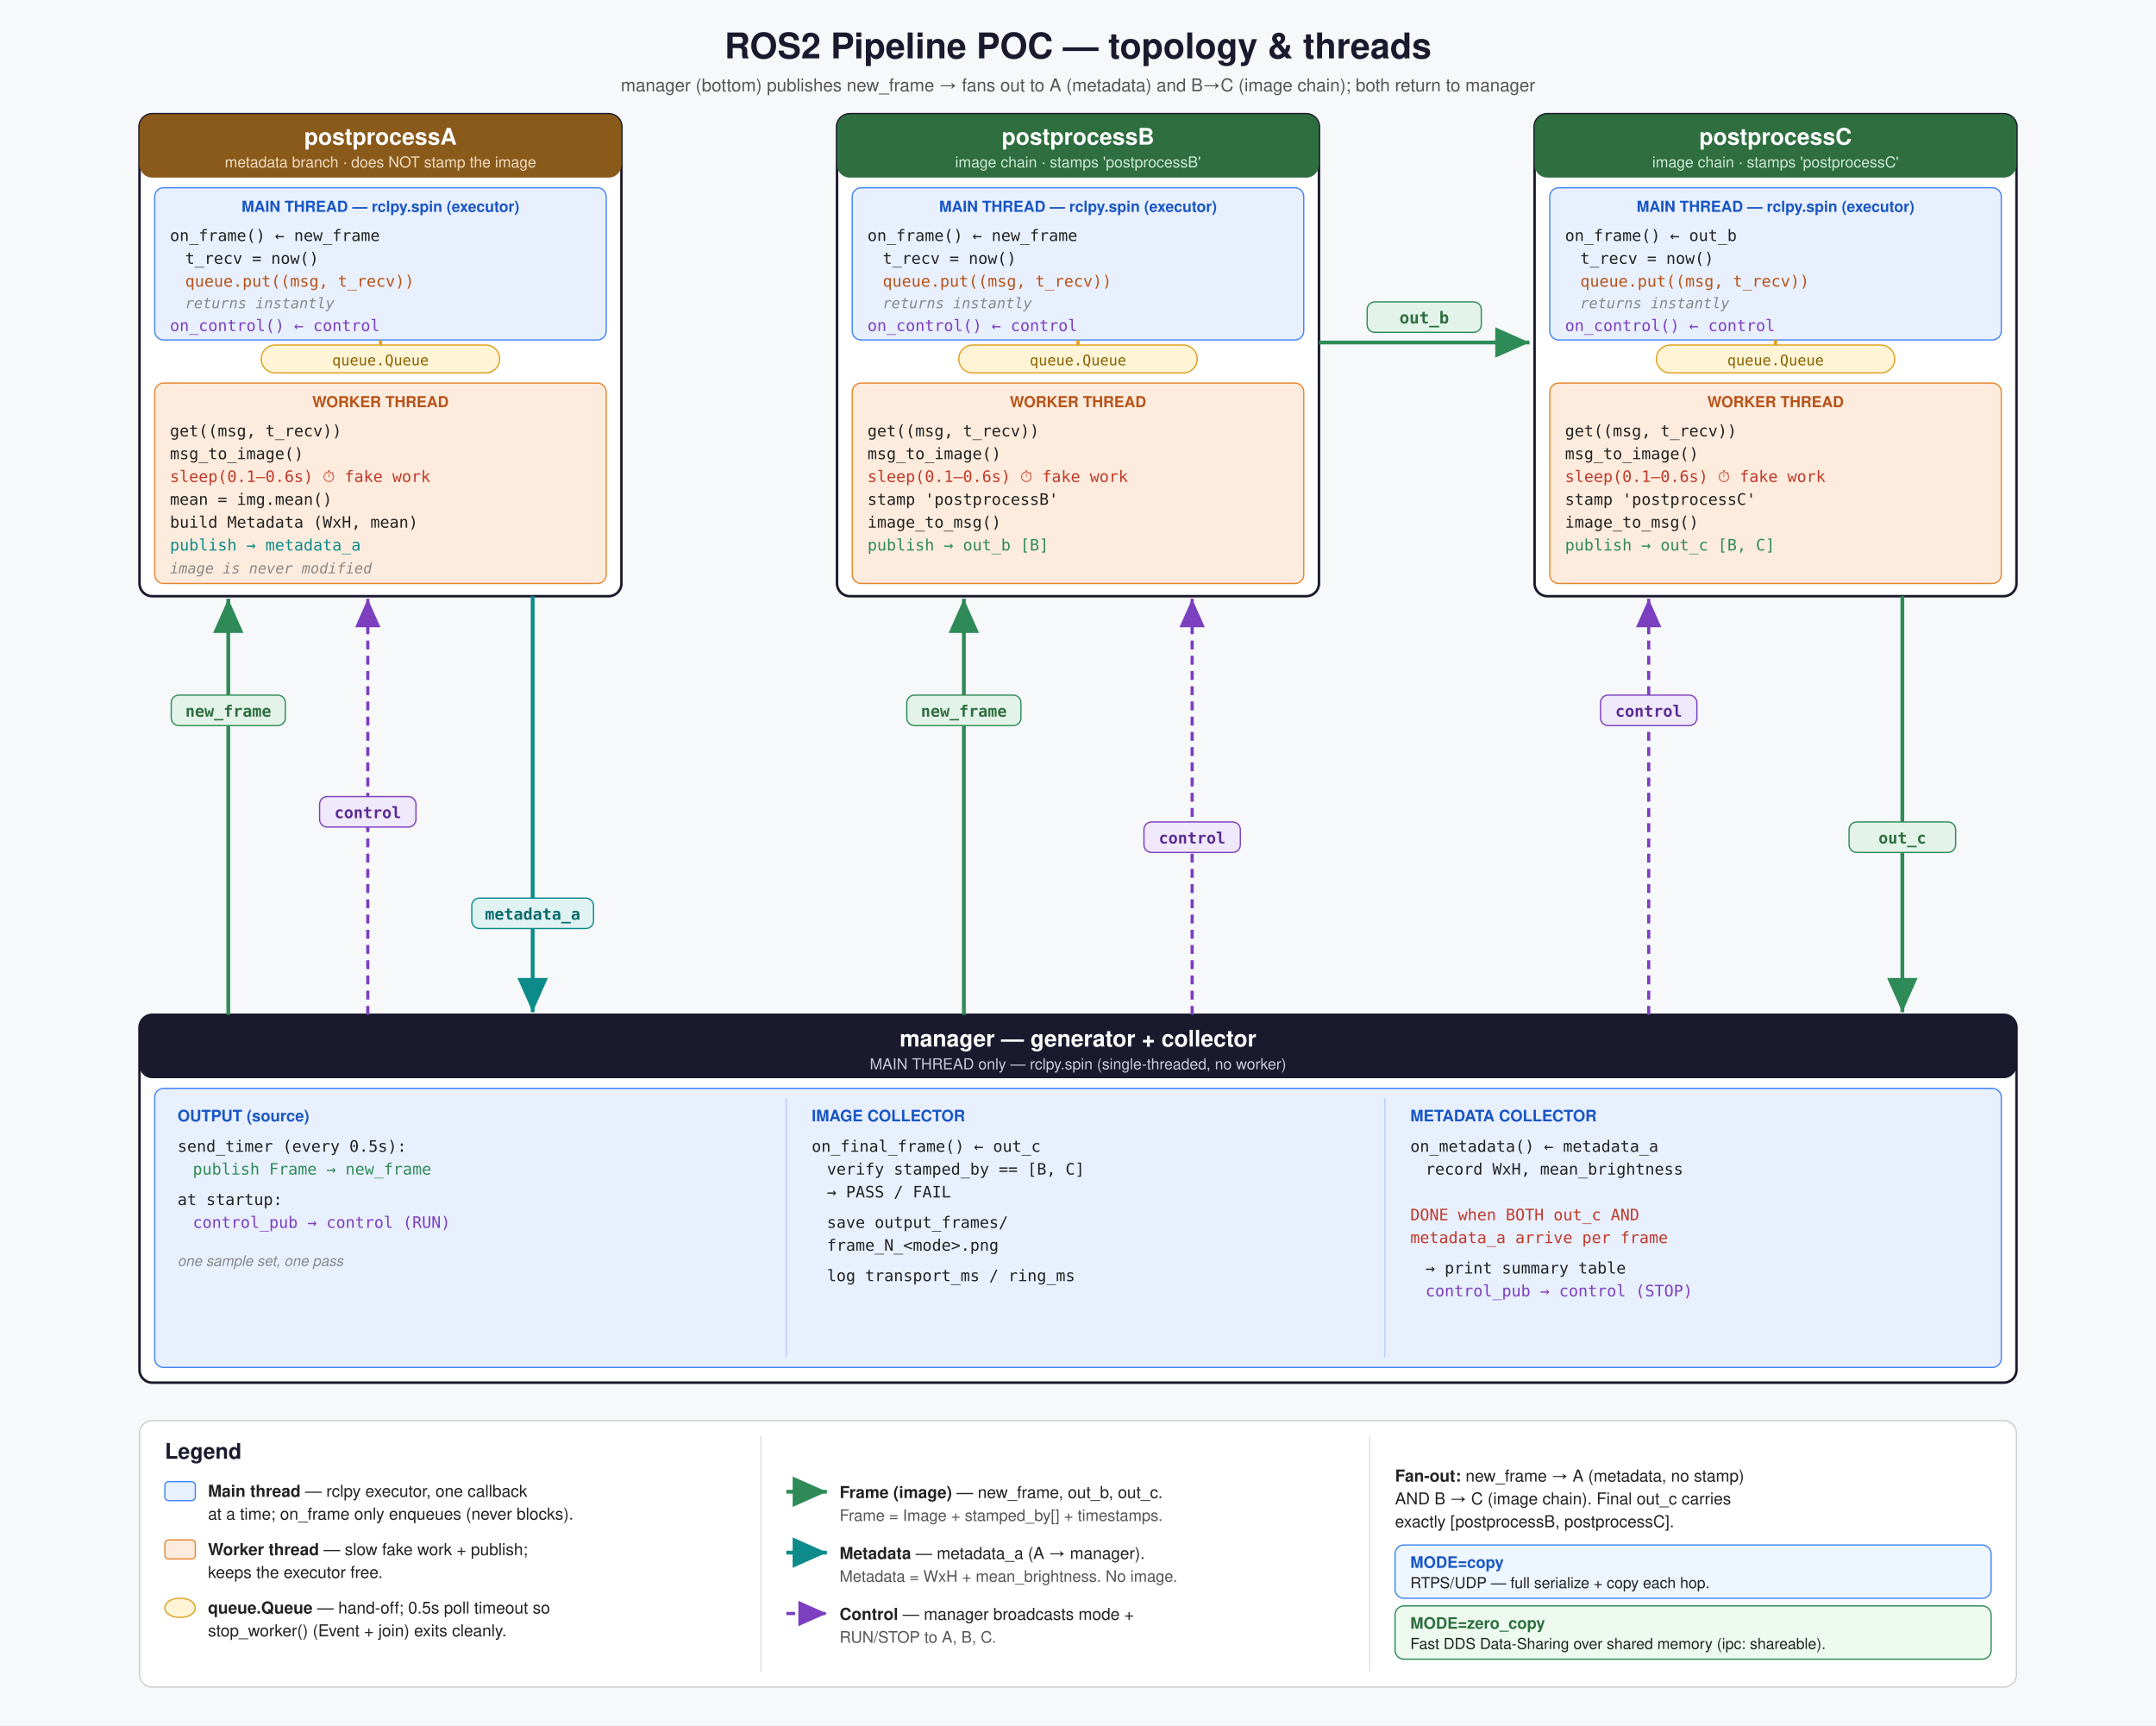
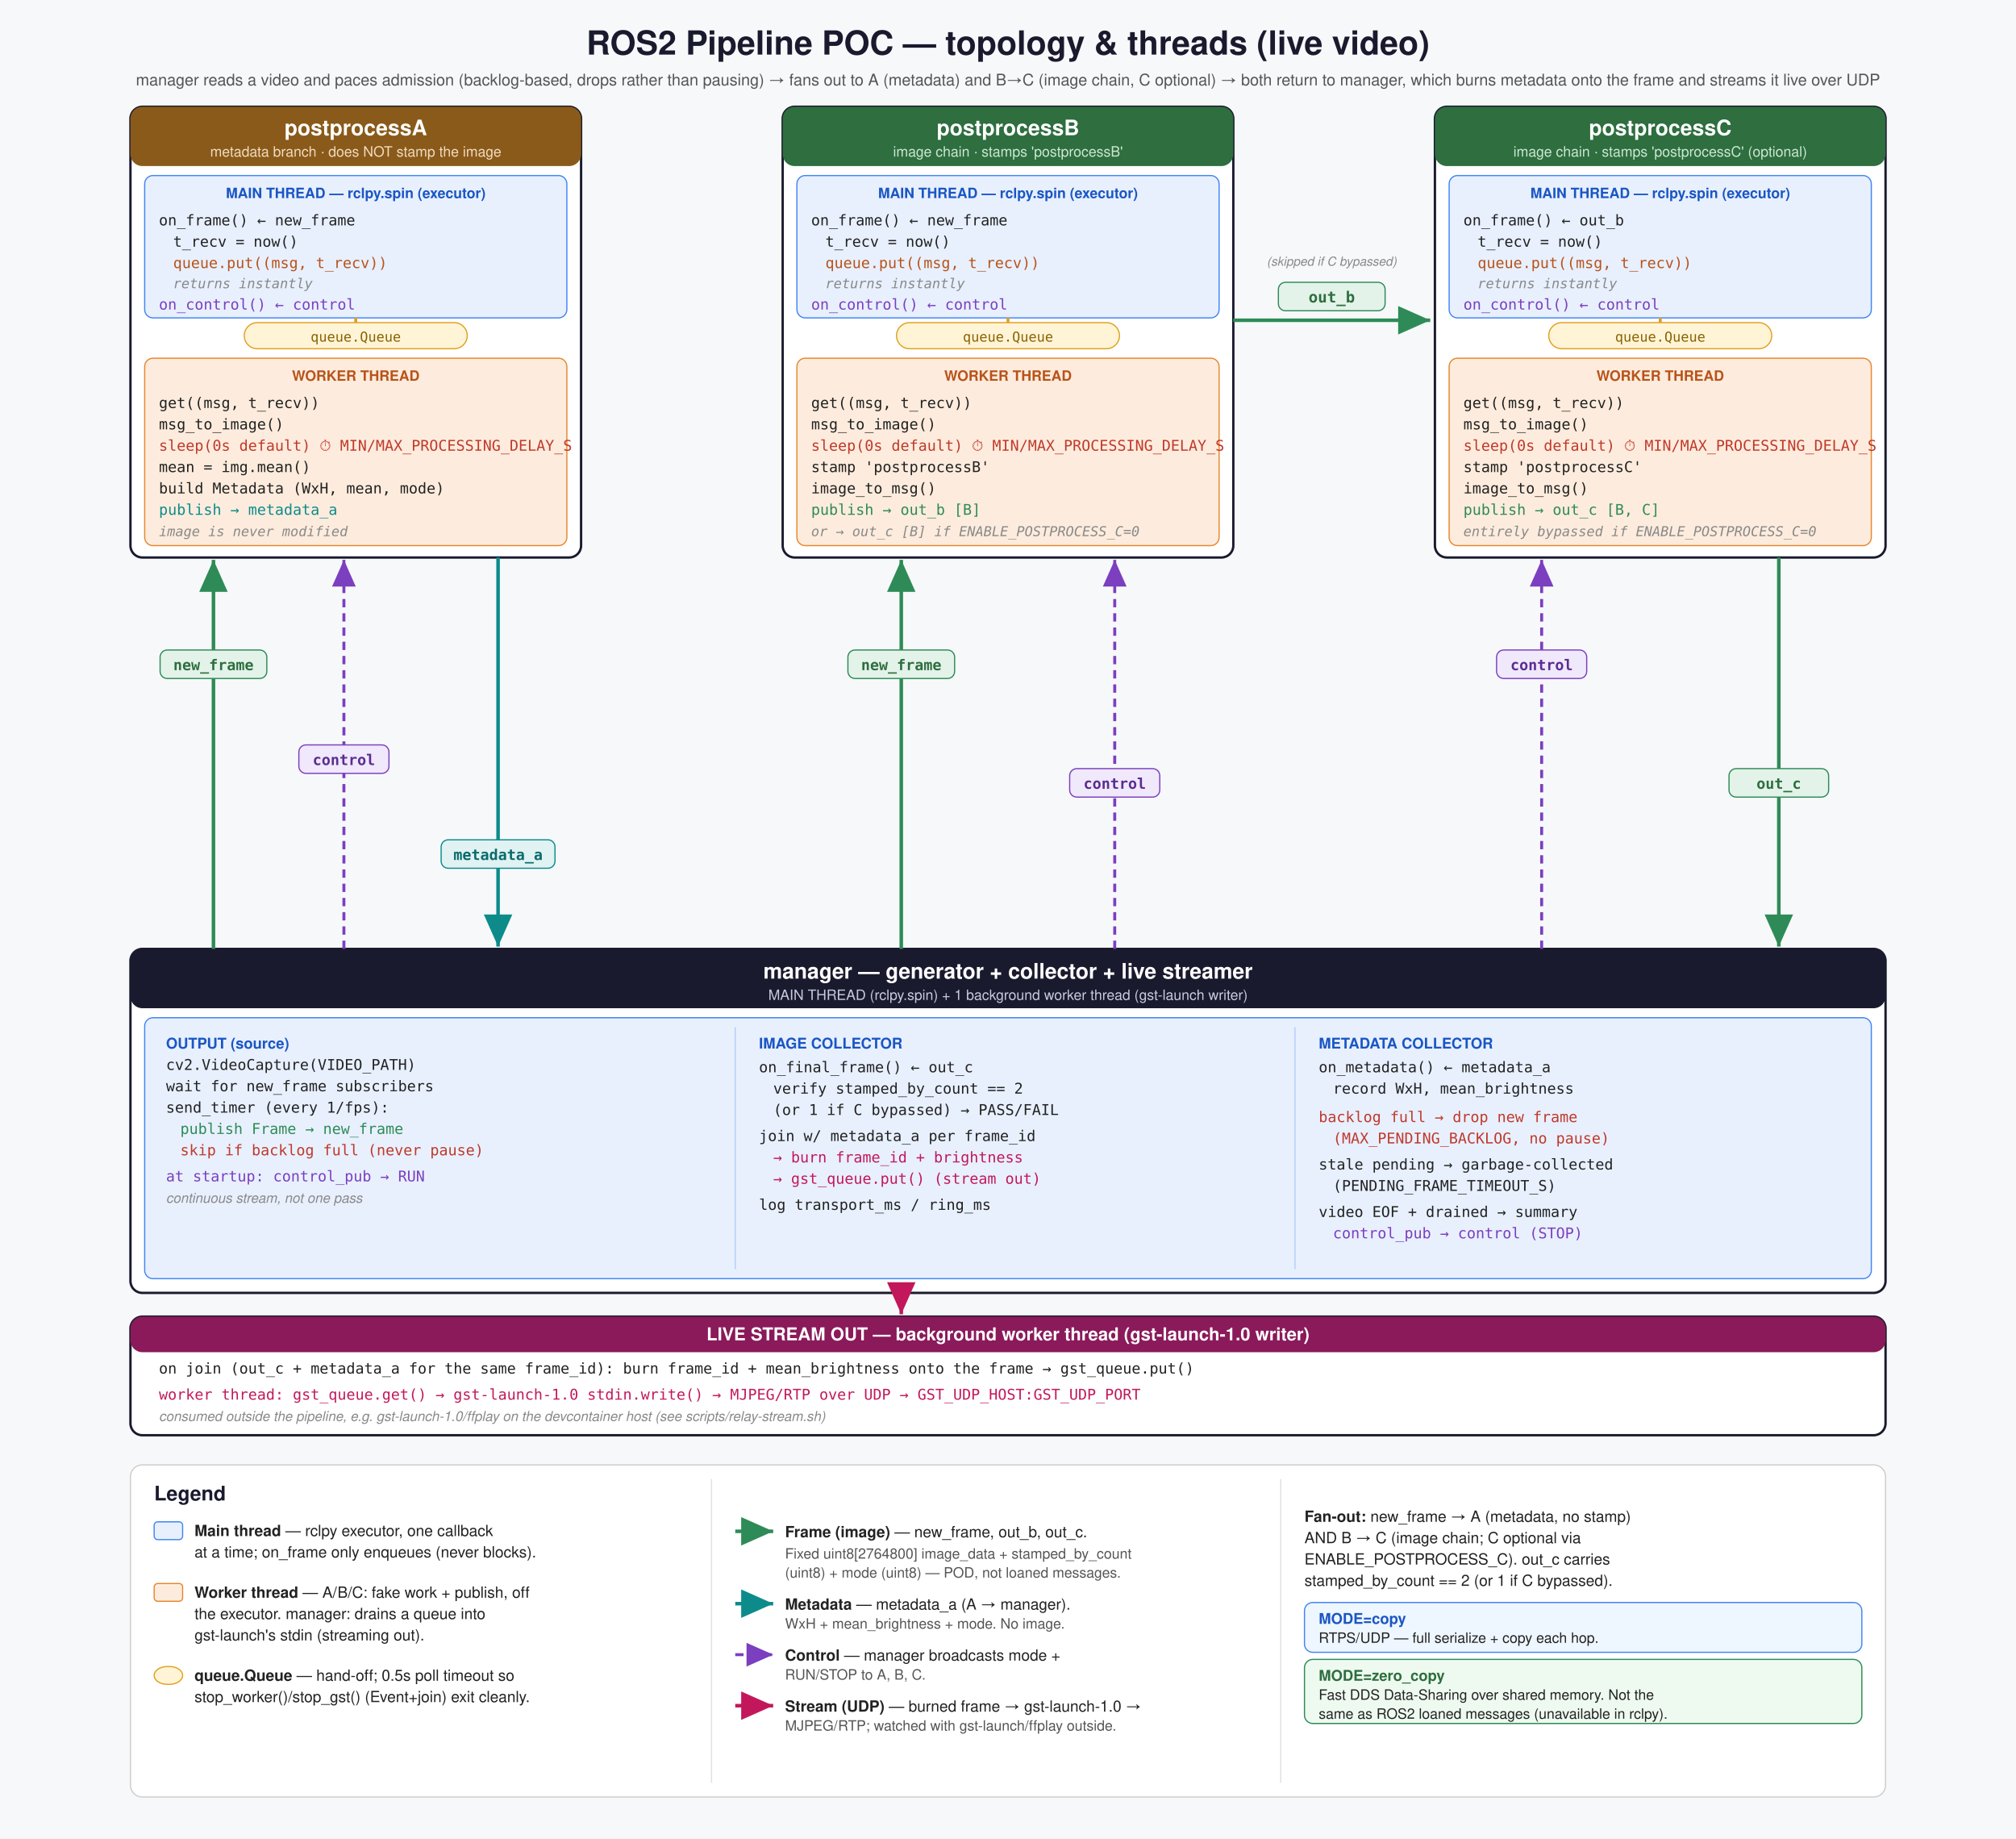
- <svg xmlns="http://www.w3.org/2000/svg" viewBox="0 0 1700 1360" font-family="Helvetica, Arial, sans-serif">
+ <svg xmlns="http://www.w3.org/2000/svg" viewBox="0 0 1700 1550" font-family="Helvetica, Arial, sans-serif">
  <defs>
    <marker id="arrGreen" markerWidth="12" markerHeight="12" refX="9" refY="4" orient="auto">
      <path d="M0,0 L9,4 L0,8 Z" fill="#2e8b57" />
    </marker>
    <marker id="arrTeal" markerWidth="12" markerHeight="12" refX="9" refY="4" orient="auto">
      <path d="M0,0 L9,4 L0,8 Z" fill="#0d8b8b" />
    </marker>
    <marker id="arrPurple" markerWidth="12" markerHeight="12" refX="9" refY="4" orient="auto">
      <path d="M0,0 L9,4 L0,8 Z" fill="#7b3fbf" />
    </marker>
    <marker id="arrGray" markerWidth="10" markerHeight="10" refX="8" refY="4" orient="auto">
      <path d="M0,0 L8,4 L0,8 Z" fill="#555" />
    </marker>
+     <marker id="arrMagenta" markerWidth="12" markerHeight="12" refX="9" refY="4" orient="auto">
+       <path d="M0,0 L9,4 L0,8 Z" fill="#c2185b" />
+     </marker>
  </defs>
-   <rect x="0" y="0" width="1700" height="1360" fill="#f7f8fa" />
-   <text x="850" y="46" text-anchor="middle" font-size="28" font-weight="bold" fill="#1a1a2e">ROS2 Pipeline POC — topology &amp; threads</text>
-   <text x="850" y="72" text-anchor="middle" font-size="14" fill="#555">manager (bottom) publishes new_frame → fans out to A (metadata) and B→C (image chain); both return to manager</text>
+   <rect x="0" y="0" width="1700" height="1550" fill="#f7f8fa" />
+   <text x="850" y="46" text-anchor="middle" font-size="28" font-weight="bold" fill="#1a1a2e">ROS2 Pipeline POC — topology &amp; threads (live video)</text>
+   <text x="850" y="72" text-anchor="middle" font-size="13.5" fill="#555">manager reads a video and paces admission (backlog-based, drops rather than pausing) → fans out to A (metadata) and B→C (image chain, C optional) → both return to manager, which burns metadata onto the frame and streams it live over UDP</text>
  <rect x="110" y="90" width="380" height="380" rx="10" fill="#ffffff" stroke="#1a1a2e" stroke-width="2" />
  <rect x="110" y="90" width="380" height="50" rx="10" fill="#8a5a1a" />
  <text x="300" y="114" text-anchor="middle" font-size="18" font-weight="bold" fill="#fff">postprocessA</text>
  <text x="300" y="132" text-anchor="middle" font-size="12" fill="#f0dcc0">metadata branch · does NOT stamp the image</text>
  <rect x="122" y="148" width="356" height="120" rx="7" fill="#e8f0fe" stroke="#4285f4" />
  <text x="300" y="167" text-anchor="middle" font-size="12" font-weight="bold" fill="#1a56c4">MAIN THREAD — rclpy.spin (executor)</text>
  <text x="134" y="190" font-size="12.5" fill="#222" font-family="monospace">on_frame() ← new_frame</text>
  <text x="146" y="208" font-size="12.5" fill="#222" font-family="monospace">t_recv = now()</text>
  <text x="146" y="226" font-size="12.5" fill="#b8531a" font-family="monospace">queue.put((msg, t_recv))</text>
  <text x="146" y="243" font-size="11.5" fill="#888" font-style="italic" font-family="monospace">returns instantly</text>
  <text x="134" y="261" font-size="12.5" fill="#7b3fbf" font-family="monospace">on_control() ← control</text>
  <path d="M300,268 L300,294" stroke="#e0a020" stroke-width="2.5" marker-end="url(#arrGray)" />
  <rect x="206" y="272" width="188" height="22" rx="11" fill="#fff4d6" stroke="#e0a020" />
  <text x="300" y="288" text-anchor="middle" font-size="11.5" fill="#8a6200" font-family="monospace">queue.Queue</text>
  <rect x="122" y="302" width="356" height="158" rx="7" fill="#fdecdd" stroke="#e8862e" />
  <text x="300" y="321" text-anchor="middle" font-size="12" font-weight="bold" fill="#b8531a">WORKER THREAD</text>
  <text x="134" y="344" font-size="12.5" fill="#222" font-family="monospace">get((msg, t_recv))</text>
  <text x="134" y="362" font-size="12.5" fill="#222" font-family="monospace">msg_to_image()</text>
-   <text x="134" y="380" font-size="12.5" fill="#c0392b" font-family="monospace">sleep(0.1–0.6s) ⏱ fake work</text>
+   <text x="134" y="380" font-size="12.5" fill="#c0392b" font-family="monospace">sleep(0s default) ⏱ MIN/MAX_PROCESSING_DELAY_S</text>
  <text x="134" y="398" font-size="12.5" fill="#222" font-family="monospace">mean = img.mean()</text>
-   <text x="134" y="416" font-size="12.5" fill="#222" font-family="monospace">build Metadata (WxH, mean)</text>
+   <text x="134" y="416" font-size="12.5" fill="#222" font-family="monospace">build Metadata (WxH, mean, mode)</text>
  <text x="134" y="434" font-size="12.5" fill="#0d8b8b" font-family="monospace">publish → metadata_a</text>
  <text x="134" y="452" font-size="11.5" fill="#888" font-style="italic" font-family="monospace">image is never modified</text>
  <rect x="660" y="90" width="380" height="380" rx="10" fill="#ffffff" stroke="#1a1a2e" stroke-width="2" />
  <rect x="660" y="90" width="380" height="50" rx="10" fill="#2e6e3f" />
  <text x="850" y="114" text-anchor="middle" font-size="18" font-weight="bold" fill="#fff">postprocessB</text>
  <text x="850" y="132" text-anchor="middle" font-size="12" fill="#cde8d4">image chain · stamps 'postprocessB'</text>
  <rect x="672" y="148" width="356" height="120" rx="7" fill="#e8f0fe" stroke="#4285f4" />
  <text x="850" y="167" text-anchor="middle" font-size="12" font-weight="bold" fill="#1a56c4">MAIN THREAD — rclpy.spin (executor)</text>
  <text x="684" y="190" font-size="12.5" fill="#222" font-family="monospace">on_frame() ← new_frame</text>
  <text x="696" y="208" font-size="12.5" fill="#222" font-family="monospace">t_recv = now()</text>
  <text x="696" y="226" font-size="12.5" fill="#b8531a" font-family="monospace">queue.put((msg, t_recv))</text>
  <text x="696" y="243" font-size="11.5" fill="#888" font-style="italic" font-family="monospace">returns instantly</text>
  <text x="684" y="261" font-size="12.5" fill="#7b3fbf" font-family="monospace">on_control() ← control</text>
  <path d="M850,268 L850,294" stroke="#e0a020" stroke-width="2.5" marker-end="url(#arrGray)" />
  <rect x="756" y="272" width="188" height="22" rx="11" fill="#fff4d6" stroke="#e0a020" />
  <text x="850" y="288" text-anchor="middle" font-size="11.5" fill="#8a6200" font-family="monospace">queue.Queue</text>
  <rect x="672" y="302" width="356" height="158" rx="7" fill="#fdecdd" stroke="#e8862e" />
  <text x="850" y="321" text-anchor="middle" font-size="12" font-weight="bold" fill="#b8531a">WORKER THREAD</text>
  <text x="684" y="344" font-size="12.5" fill="#222" font-family="monospace">get((msg, t_recv))</text>
  <text x="684" y="362" font-size="12.5" fill="#222" font-family="monospace">msg_to_image()</text>
-   <text x="684" y="380" font-size="12.5" fill="#c0392b" font-family="monospace">sleep(0.1–0.6s) ⏱ fake work</text>
+   <text x="684" y="380" font-size="12.5" fill="#c0392b" font-family="monospace">sleep(0s default) ⏱ MIN/MAX_PROCESSING_DELAY_S</text>
  <text x="684" y="398" font-size="12.5" fill="#222" font-family="monospace">stamp 'postprocessB'</text>
  <text x="684" y="416" font-size="12.5" fill="#222" font-family="monospace">image_to_msg()</text>
  <text x="684" y="434" font-size="12.5" fill="#2e8b57" font-family="monospace">publish → out_b   [B]</text>
+   <text x="684" y="452" font-size="11.5" fill="#888" font-style="italic" font-family="monospace">or → out_c [B] if ENABLE_POSTPROCESS_C=0</text>
  <rect x="1210" y="90" width="380" height="380" rx="10" fill="#ffffff" stroke="#1a1a2e" stroke-width="2" />
  <rect x="1210" y="90" width="380" height="50" rx="10" fill="#2e6e3f" />
  <text x="1400" y="114" text-anchor="middle" font-size="18" font-weight="bold" fill="#fff">postprocessC</text>
-   <text x="1400" y="132" text-anchor="middle" font-size="12" fill="#cde8d4">image chain · stamps 'postprocessC'</text>
+   <text x="1400" y="132" text-anchor="middle" font-size="12" fill="#cde8d4">image chain · stamps 'postprocessC' (optional)</text>
  <rect x="1222" y="148" width="356" height="120" rx="7" fill="#e8f0fe" stroke="#4285f4" />
  <text x="1400" y="167" text-anchor="middle" font-size="12" font-weight="bold" fill="#1a56c4">MAIN THREAD — rclpy.spin (executor)</text>
  <text x="1234" y="190" font-size="12.5" fill="#222" font-family="monospace">on_frame() ← out_b</text>
  <text x="1246" y="208" font-size="12.5" fill="#222" font-family="monospace">t_recv = now()</text>
  <text x="1246" y="226" font-size="12.5" fill="#b8531a" font-family="monospace">queue.put((msg, t_recv))</text>
  <text x="1246" y="243" font-size="11.5" fill="#888" font-style="italic" font-family="monospace">returns instantly</text>
  <text x="1234" y="261" font-size="12.5" fill="#7b3fbf" font-family="monospace">on_control() ← control</text>
  <path d="M1400,268 L1400,294" stroke="#e0a020" stroke-width="2.5" marker-end="url(#arrGray)" />
  <rect x="1306" y="272" width="188" height="22" rx="11" fill="#fff4d6" stroke="#e0a020" />
  <text x="1400" y="288" text-anchor="middle" font-size="11.5" fill="#8a6200" font-family="monospace">queue.Queue</text>
  <rect x="1222" y="302" width="356" height="158" rx="7" fill="#fdecdd" stroke="#e8862e" />
  <text x="1400" y="321" text-anchor="middle" font-size="12" font-weight="bold" fill="#b8531a">WORKER THREAD</text>
  <text x="1234" y="344" font-size="12.5" fill="#222" font-family="monospace">get((msg, t_recv))</text>
  <text x="1234" y="362" font-size="12.5" fill="#222" font-family="monospace">msg_to_image()</text>
-   <text x="1234" y="380" font-size="12.5" fill="#c0392b" font-family="monospace">sleep(0.1–0.6s) ⏱ fake work</text>
+   <text x="1234" y="380" font-size="12.5" fill="#c0392b" font-family="monospace">sleep(0s default) ⏱ MIN/MAX_PROCESSING_DELAY_S</text>
  <text x="1234" y="398" font-size="12.5" fill="#222" font-family="monospace">stamp 'postprocessC'</text>
  <text x="1234" y="416" font-size="12.5" fill="#222" font-family="monospace">image_to_msg()</text>
  <text x="1234" y="434" font-size="12.5" fill="#2e8b57" font-family="monospace">publish → out_c   [B, C]</text>
+   <text x="1234" y="452" font-size="11.5" fill="#888" font-style="italic" font-family="monospace">entirely bypassed if ENABLE_POSTPROCESS_C=0</text>
+   <text x="1123" y="224" text-anchor="middle" font-size="10.5" fill="#888" font-style="italic">(skipped if C bypassed)</text>
  <path d="M1040,270 L1206,270" fill="none" stroke="#2e8b57" stroke-width="3" marker-end="url(#arrGreen)" />
  <rect x="1078" y="238" width="90" height="24" rx="6" fill="#e3f3e9" stroke="#2e8b57" />
  <text x="1123" y="255" text-anchor="middle" font-size="13" fill="#2e6e3f" font-weight="bold" font-family="monospace">out_b</text>
  <rect x="110" y="800" width="1480" height="290" rx="10" fill="#ffffff" stroke="#1a1a2e" stroke-width="2" />
  <rect x="110" y="800" width="1480" height="50" rx="10" fill="#1a1a2e" />
-   <text x="850" y="825" text-anchor="middle" font-size="18" font-weight="bold" fill="#fff">manager — generator + collector</text>
-   <text x="850" y="843" text-anchor="middle" font-size="12" fill="#c9c9e0">MAIN THREAD only — rclpy.spin (single-threaded, no worker)</text>
+   <text x="850" y="825" text-anchor="middle" font-size="18" font-weight="bold" fill="#fff">manager — generator + collector + live streamer</text>
+   <text x="850" y="843" text-anchor="middle" font-size="12" fill="#c9c9e0">MAIN THREAD (rclpy.spin) + 1 background worker thread (gst-launch writer)</text>
  <rect x="122" y="858" width="1456" height="220" rx="7" fill="#e8f0fe" stroke="#4285f4" />
  <line x1="620" y1="866" x2="620" y2="1070" stroke="#b6cdfb" />
  <line x1="1092" y1="866" x2="1092" y2="1070" stroke="#b6cdfb" />
  <text x="140" y="884" font-size="12.5" font-weight="bold" fill="#1a56c4">OUTPUT (source)</text>
-   <text x="140" y="908" font-size="12.5" fill="#222" font-family="monospace">send_timer (every 0.5s):</text>
-   <text x="152" y="926" font-size="12.5" fill="#2e8b57" font-family="monospace">publish Frame → new_frame</text>
-   <text x="140" y="950" font-size="12.5" fill="#222" font-family="monospace">at startup:</text>
-   <text x="152" y="968" font-size="12.5" fill="#7b3fbf" font-family="monospace">control_pub → control (RUN)</text>
-   <text x="140" y="998" font-size="11.5" fill="#888" font-style="italic">one sample set, one pass</text>
+   <text x="140" y="902" font-size="12.5" fill="#222" font-family="monospace">cv2.VideoCapture(VIDEO_PATH)</text>
+   <text x="140" y="920" font-size="12.5" fill="#222" font-family="monospace">wait for new_frame subscribers</text>
+   <text x="140" y="938" font-size="12.5" fill="#222" font-family="monospace">send_timer (every 1/fps):</text>
+   <text x="152" y="956" font-size="12.5" fill="#2e8b57" font-family="monospace">publish Frame → new_frame</text>
+   <text x="152" y="974" font-size="12.5" fill="#c0392b" font-family="monospace">skip if backlog full (never pause)</text>
+   <text x="140" y="996" font-size="12.5" fill="#7b3fbf" font-family="monospace">at startup: control_pub → RUN</text>
+   <text x="140" y="1014" font-size="11.5" fill="#888" font-style="italic">continuous stream, not one pass</text>
  <text x="640" y="884" font-size="12.5" font-weight="bold" fill="#1a56c4">IMAGE COLLECTOR</text>
-   <text x="640" y="908" font-size="12.5" fill="#222" font-family="monospace">on_final_frame() ← out_c</text>
-   <text x="652" y="926" font-size="12.5" fill="#222" font-family="monospace">verify stamped_by == [B, C]</text>
-   <text x="652" y="944" font-size="12.5" fill="#222" font-family="monospace">→ PASS / FAIL</text>
-   <text x="652" y="968" font-size="12.5" fill="#222" font-family="monospace">save output_frames/</text>
-   <text x="652" y="986" font-size="12.5" fill="#222" font-family="monospace">frame_N_&lt;mode&gt;.png</text>
-   <text x="652" y="1010" font-size="12.5" fill="#222" font-family="monospace">log transport_ms / ring_ms</text>
+   <text x="640" y="904" font-size="12.5" fill="#222" font-family="monospace">on_final_frame() ← out_c</text>
+   <text x="652" y="922" font-size="12.5" fill="#222" font-family="monospace">verify stamped_by_count == 2</text>
+   <text x="652" y="940" font-size="12.5" fill="#222" font-family="monospace">(or 1 if C bypassed) → PASS/FAIL</text>
+   <text x="640" y="962" font-size="12.5" fill="#222" font-family="monospace">join w/ metadata_a per frame_id</text>
+   <text x="652" y="980" font-size="12.5" fill="#c2185b" font-family="monospace">→ burn frame_id + brightness</text>
+   <text x="652" y="998" font-size="12.5" fill="#c2185b" font-family="monospace">→ gst_queue.put() (stream out)</text>
+   <text x="640" y="1020" font-size="12.5" fill="#222" font-family="monospace">log transport_ms / ring_ms</text>
  <text x="1112" y="884" font-size="12.5" font-weight="bold" fill="#1a56c4">METADATA COLLECTOR</text>
-   <text x="1112" y="908" font-size="12.5" fill="#222" font-family="monospace">on_metadata() ← metadata_a</text>
-   <text x="1124" y="926" font-size="12.5" fill="#222" font-family="monospace">record WxH, mean_brightness</text>
-   <text x="1112" y="962" font-size="12.5" fill="#c0392b" font-family="monospace">DONE when BOTH out_c AND</text>
-   <text x="1112" y="980" font-size="12.5" fill="#c0392b" font-family="monospace">metadata_a arrive per frame</text>
-   <text x="1124" y="1004" font-size="12.5" fill="#222" font-family="monospace">→ print summary table</text>
-   <text x="1124" y="1022" font-size="12.5" fill="#7b3fbf" font-family="monospace">control_pub → control (STOP)</text>
+   <text x="1112" y="904" font-size="12.5" fill="#222" font-family="monospace">on_metadata() ← metadata_a</text>
+   <text x="1124" y="922" font-size="12.5" fill="#222" font-family="monospace">record WxH, mean_brightness</text>
+   <text x="1112" y="946" font-size="12.5" fill="#c0392b" font-family="monospace">backlog full → drop new frame</text>
+   <text x="1124" y="964" font-size="12.5" fill="#c0392b" font-family="monospace">(MAX_PENDING_BACKLOG, no pause)</text>
+   <text x="1112" y="986" font-size="12.5" fill="#222" font-family="monospace">stale pending → garbage-collected</text>
+   <text x="1124" y="1004" font-size="12.5" fill="#222" font-family="monospace">(PENDING_FRAME_TIMEOUT_S)</text>
+   <text x="1112" y="1026" font-size="12.5" fill="#222" font-family="monospace">video EOF + drained → summary</text>
+   <text x="1124" y="1044" font-size="12.5" fill="#7b3fbf" font-family="monospace">control_pub → control (STOP)</text>
  <path d="M180,800 L180,472" fill="none" stroke="#2e8b57" stroke-width="3" marker-end="url(#arrGreen)" />
  <rect x="135" y="548" width="90" height="24" rx="6" fill="#e3f3e9" stroke="#2e8b57" />
  <text x="180" y="565" text-anchor="middle" font-size="12.5" fill="#2e6e3f" font-weight="bold" font-family="monospace">new_frame</text>
  <path d="M290,800 L290,472" fill="none" stroke="#7b3fbf" stroke-width="2.5" stroke-dasharray="7,5" marker-end="url(#arrPurple)" />
  <rect x="252" y="628" width="76" height="24" rx="6" fill="#f0e8fb" stroke="#7b3fbf" />
  <text x="290" y="645" text-anchor="middle" font-size="12.5" fill="#5a2d91" font-weight="bold" font-family="monospace">control</text>
  <path d="M420,470 L420,798" fill="none" stroke="#0d8b8b" stroke-width="3" marker-end="url(#arrTeal)" />
  <rect x="372" y="708" width="96" height="24" rx="6" fill="#e0f2f2" stroke="#0d8b8b" />
  <text x="420" y="725" text-anchor="middle" font-size="12.5" fill="#0a6b6b" font-weight="bold" font-family="monospace">metadata_a</text>
  <path d="M760,800 L760,472" fill="none" stroke="#2e8b57" stroke-width="3" marker-end="url(#arrGreen)" />
  <rect x="715" y="548" width="90" height="24" rx="6" fill="#e3f3e9" stroke="#2e8b57" />
  <text x="760" y="565" text-anchor="middle" font-size="12.5" fill="#2e6e3f" font-weight="bold" font-family="monospace">new_frame</text>
  <path d="M940,800 L940,472" fill="none" stroke="#7b3fbf" stroke-width="2.5" stroke-dasharray="7,5" marker-end="url(#arrPurple)" />
  <rect x="902" y="648" width="76" height="24" rx="6" fill="#f0e8fb" stroke="#7b3fbf" />
  <text x="940" y="665" text-anchor="middle" font-size="12.5" fill="#5a2d91" font-weight="bold" font-family="monospace">control</text>
  <path d="M1300,800 L1300,472" fill="none" stroke="#7b3fbf" stroke-width="2.5" stroke-dasharray="7,5" marker-end="url(#arrPurple)" />
  <rect x="1262" y="548" width="76" height="24" rx="6" fill="#f0e8fb" stroke="#7b3fbf" />
  <text x="1300" y="565" text-anchor="middle" font-size="12.5" fill="#5a2d91" font-weight="bold" font-family="monospace">control</text>
  <path d="M1500,470 L1500,798" fill="none" stroke="#2e8b57" stroke-width="3" marker-end="url(#arrGreen)" />
  <rect x="1458" y="648" width="84" height="24" rx="6" fill="#e3f3e9" stroke="#2e8b57" />
  <text x="1500" y="665" text-anchor="middle" font-size="12.5" fill="#2e6e3f" font-weight="bold" font-family="monospace">out_c</text>
-   <rect x="110" y="1120" width="1480" height="210" rx="10" fill="#ffffff" stroke="#ccc" />
-   <text x="130" y="1150" font-size="17" font-weight="bold" fill="#1a1a2e">Legend</text>
-   <line x1="600" y1="1132" x2="600" y2="1318" stroke="#e0e0e0" />
-   <line x1="1080" y1="1132" x2="1080" y2="1318" stroke="#e0e0e0" />
-   <rect x="130" y="1168" width="24" height="15" rx="3" fill="#e8f0fe" stroke="#4285f4" />
-   <text x="164" y="1180" font-size="13" fill="#222">
+   <path d="M760,1090 L760,1108" fill="none" stroke="#c2185b" stroke-width="3" marker-end="url(#arrMagenta)" />
+   <rect x="110" y="1110" width="1480" height="100" rx="10" fill="#ffffff" stroke="#1a1a2e" stroke-width="2" />
+   <rect x="110" y="1110" width="1480" height="30" rx="10" fill="#8a1a5a" />
+   <text x="850" y="1130" text-anchor="middle" font-size="15" font-weight="bold" fill="#fff">LIVE STREAM OUT — background worker thread (gst-launch-1.0 writer)</text>
+   <text x="134" y="1158" font-size="12.5" fill="#222" font-family="monospace">on join (out_c + metadata_a for the same frame_id): burn frame_id + mean_brightness onto the frame → gst_queue.put()</text>
+   <text x="134" y="1180" font-size="12.5" fill="#c2185b" font-family="monospace">worker thread: gst_queue.get() → gst-launch-1.0 stdin.write() → MJPEG/RTP over UDP → GST_UDP_HOST:GST_UDP_PORT</text>
+   <text x="134" y="1198" font-size="11.5" fill="#888" font-style="italic">consumed outside the pipeline, e.g. gst-launch-1.0/ffplay on the devcontainer host (see scripts/relay-stream.sh)</text>
+   <rect x="110" y="1235" width="1480" height="280" rx="10" fill="#ffffff" stroke="#ccc" />
+   <text x="130" y="1265" font-size="17" font-weight="bold" fill="#1a1a2e">Legend</text>
+   <line x1="600" y1="1247" x2="600" y2="1503" stroke="#e0e0e0" />
+   <line x1="1080" y1="1247" x2="1080" y2="1503" stroke="#e0e0e0" />
+   <rect x="130" y="1283" width="24" height="15" rx="3" fill="#e8f0fe" stroke="#4285f4" />
+   <text x="164" y="1295" font-size="13" fill="#222">
    <tspan font-weight="bold">Main thread</tspan> — rclpy executor, one callback</text>
-   <text x="164" y="1198" font-size="13" fill="#222">at a time; on_frame only enqueues (never blocks).</text>
-   <rect x="130" y="1214" width="24" height="15" rx="3" fill="#fdecdd" stroke="#e8862e" />
-   <text x="164" y="1226" font-size="13" fill="#222">
-     <tspan font-weight="bold">Worker thread</tspan> — slow fake work + publish;</text>
-   <text x="164" y="1244" font-size="13" fill="#222">keeps the executor free.</text>
-   <rect x="130" y="1260" width="24" height="15" rx="11" fill="#fff4d6" stroke="#e0a020" />
-   <text x="164" y="1272" font-size="13" fill="#222">
+   <text x="164" y="1313" font-size="13" fill="#222">at a time; on_frame only enqueues (never blocks).</text>
+   <rect x="130" y="1335" width="24" height="15" rx="3" fill="#fdecdd" stroke="#e8862e" />
+   <text x="164" y="1347" font-size="13" fill="#222">
+     <tspan font-weight="bold">Worker thread</tspan> — A/B/C: fake work + publish, off</text>
+   <text x="164" y="1365" font-size="13" fill="#222">the executor. manager: drains a queue into</text>
+   <text x="164" y="1383" font-size="13" fill="#222">gst-launch's stdin (streaming out).</text>
+   <rect x="130" y="1405" width="24" height="15" rx="11" fill="#fff4d6" stroke="#e0a020" />
+   <text x="164" y="1417" font-size="13" fill="#222">
    <tspan font-weight="bold">queue.Queue</tspan> — hand-off; 0.5s poll timeout so</text>
-   <text x="164" y="1290" font-size="13" fill="#222">stop_worker() (Event + join) exits cleanly.</text>
-   <line x1="620" y1="1176" x2="652" y2="1176" stroke="#2e8b57" stroke-width="3" marker-end="url(#arrGreen)" />
-   <text x="662" y="1181" font-size="13" fill="#222">
+   <text x="164" y="1435" font-size="13" fill="#222">stop_worker()/stop_gst() (Event+join) exit cleanly.</text>
+   <line x1="620" y1="1291" x2="652" y2="1291" stroke="#2e8b57" stroke-width="3" marker-end="url(#arrGreen)" />
+   <text x="662" y="1296" font-size="13" fill="#222">
    <tspan font-weight="bold">Frame (image)</tspan> — new_frame, out_b, out_c.</text>
-   <text x="662" y="1199" font-size="12.5" fill="#555">Frame = Image + stamped_by[] + timestamps.</text>
-   <line x1="620" y1="1224" x2="652" y2="1224" stroke="#0d8b8b" stroke-width="3" marker-end="url(#arrTeal)" />
-   <text x="662" y="1229" font-size="13" fill="#222">
+   <text x="662" y="1314" font-size="12" fill="#555">Fixed uint8[2764800] image_data + stamped_by_count</text>
+   <text x="662" y="1330" font-size="12" fill="#555">(uint8) + mode (uint8) — POD, not loaned messages.</text>
+   <line x1="620" y1="1352" x2="652" y2="1352" stroke="#0d8b8b" stroke-width="3" marker-end="url(#arrTeal)" />
+   <text x="662" y="1357" font-size="13" fill="#222">
    <tspan font-weight="bold">Metadata</tspan> — metadata_a (A → manager).</text>
-   <text x="662" y="1247" font-size="12.5" fill="#555">Metadata = WxH + mean_brightness. No image.</text>
-   <line x1="620" y1="1272" x2="652" y2="1272" stroke="#7b3fbf" stroke-width="2.5" stroke-dasharray="7,5" marker-end="url(#arrPurple)" />
-   <text x="662" y="1277" font-size="13" fill="#222">
+   <text x="662" y="1373" font-size="12" fill="#555">WxH + mean_brightness + mode. No image.</text>
+   <line x1="620" y1="1395" x2="652" y2="1395" stroke="#7b3fbf" stroke-width="2.5" stroke-dasharray="7,5" marker-end="url(#arrPurple)" />
+   <text x="662" y="1400" font-size="13" fill="#222">
    <tspan font-weight="bold">Control</tspan> — manager broadcasts mode +</text>
-   <text x="662" y="1295" font-size="12.5" fill="#555">RUN/STOP to A, B, C.</text>
-   <text x="1100" y="1168" font-size="13" fill="#222">
+   <text x="662" y="1416" font-size="12" fill="#555">RUN/STOP to A, B, C.</text>
+   <line x1="620" y1="1438" x2="652" y2="1438" stroke="#c2185b" stroke-width="3" marker-end="url(#arrMagenta)" />
+   <text x="662" y="1443" font-size="13" fill="#222">
+     <tspan font-weight="bold">Stream (UDP)</tspan> — burned frame → gst-launch-1.0 →</text>
+   <text x="662" y="1459" font-size="12" fill="#555">MJPEG/RTP; watched with gst-launch/ffplay outside.</text>
+   <text x="1100" y="1283" font-size="13" fill="#222">
    <tspan font-weight="bold">Fan-out:</tspan> new_frame → A (metadata, no stamp)</text>
-   <text x="1100" y="1186" font-size="13" fill="#222">AND B → C (image chain). Final out_c carries</text>
-   <text x="1100" y="1204" font-size="13" fill="#222">exactly [postprocessB, postprocessC].</text>
-   <rect x="1100" y="1218" width="470" height="42" rx="7" fill="#eef6ff" stroke="#4285f4" />
-   <text x="1112" y="1236" font-size="12.5" font-weight="bold" fill="#1a56c4">MODE=copy</text>
-   <text x="1112" y="1252" font-size="12" fill="#222">RTPS/UDP — full serialize + copy each hop.</text>
-   <rect x="1100" y="1266" width="470" height="42" rx="7" fill="#eefaf0" stroke="#2e8b57" />
-   <text x="1112" y="1284" font-size="12.5" font-weight="bold" fill="#2e6e3f">MODE=zero_copy</text>
-   <text x="1112" y="1300" font-size="12" fill="#222">Fast DDS Data-Sharing over shared memory (ipc: shareable).</text>
+   <text x="1100" y="1301" font-size="13" fill="#222">AND B → C (image chain; C optional via</text>
+   <text x="1100" y="1319" font-size="13" fill="#222">ENABLE_POSTPROCESS_C). out_c carries</text>
+   <text x="1100" y="1337" font-size="13" fill="#222">stamped_by_count == 2 (or 1 if C bypassed).</text>
+   <rect x="1100" y="1351" width="470" height="42" rx="7" fill="#eef6ff" stroke="#4285f4" />
+   <text x="1112" y="1369" font-size="12.5" font-weight="bold" fill="#1a56c4">MODE=copy</text>
+   <text x="1112" y="1385" font-size="12" fill="#222">RTPS/UDP — full serialize + copy each hop.</text>
+   <rect x="1100" y="1399" width="470" height="54" rx="7" fill="#eefaf0" stroke="#2e8b57" />
+   <text x="1112" y="1417" font-size="12.5" font-weight="bold" fill="#2e6e3f">MODE=zero_copy</text>
+   <text x="1112" y="1433" font-size="12" fill="#222">Fast DDS Data-Sharing over shared memory. Not the</text>
+   <text x="1112" y="1449" font-size="12" fill="#222">same as ROS2 loaned messages (unavailable in rclpy).</text>
</svg>
